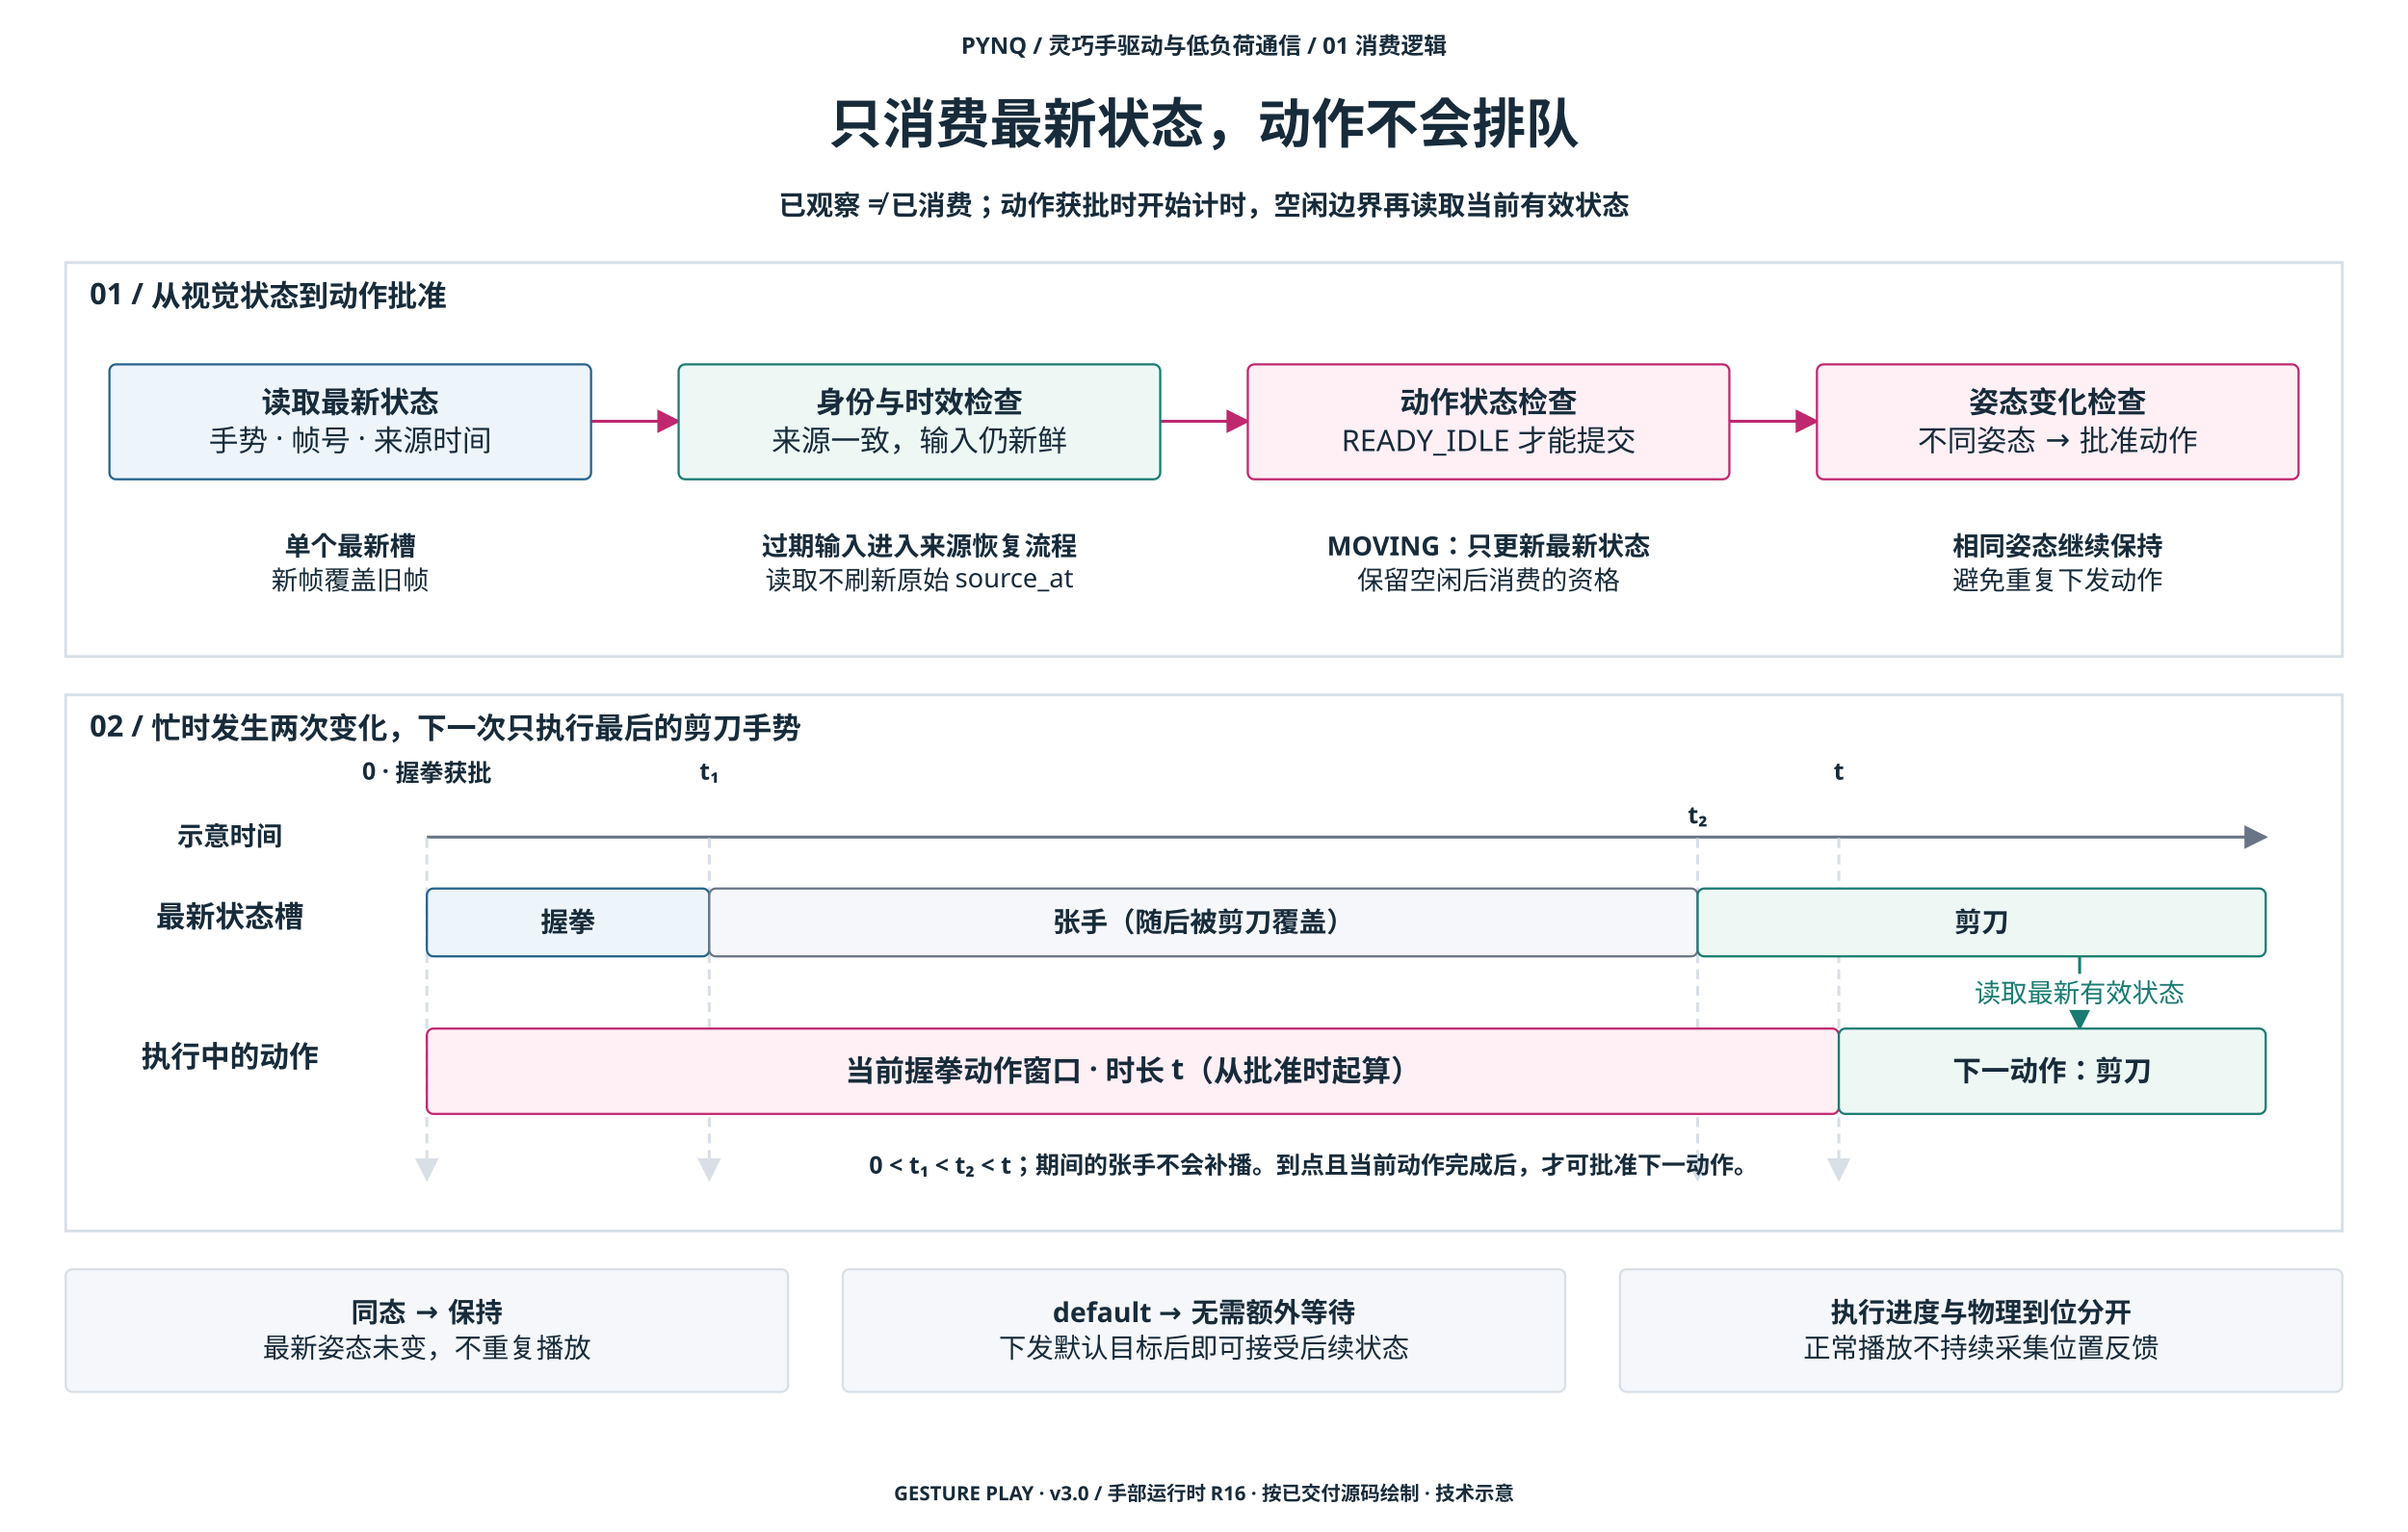
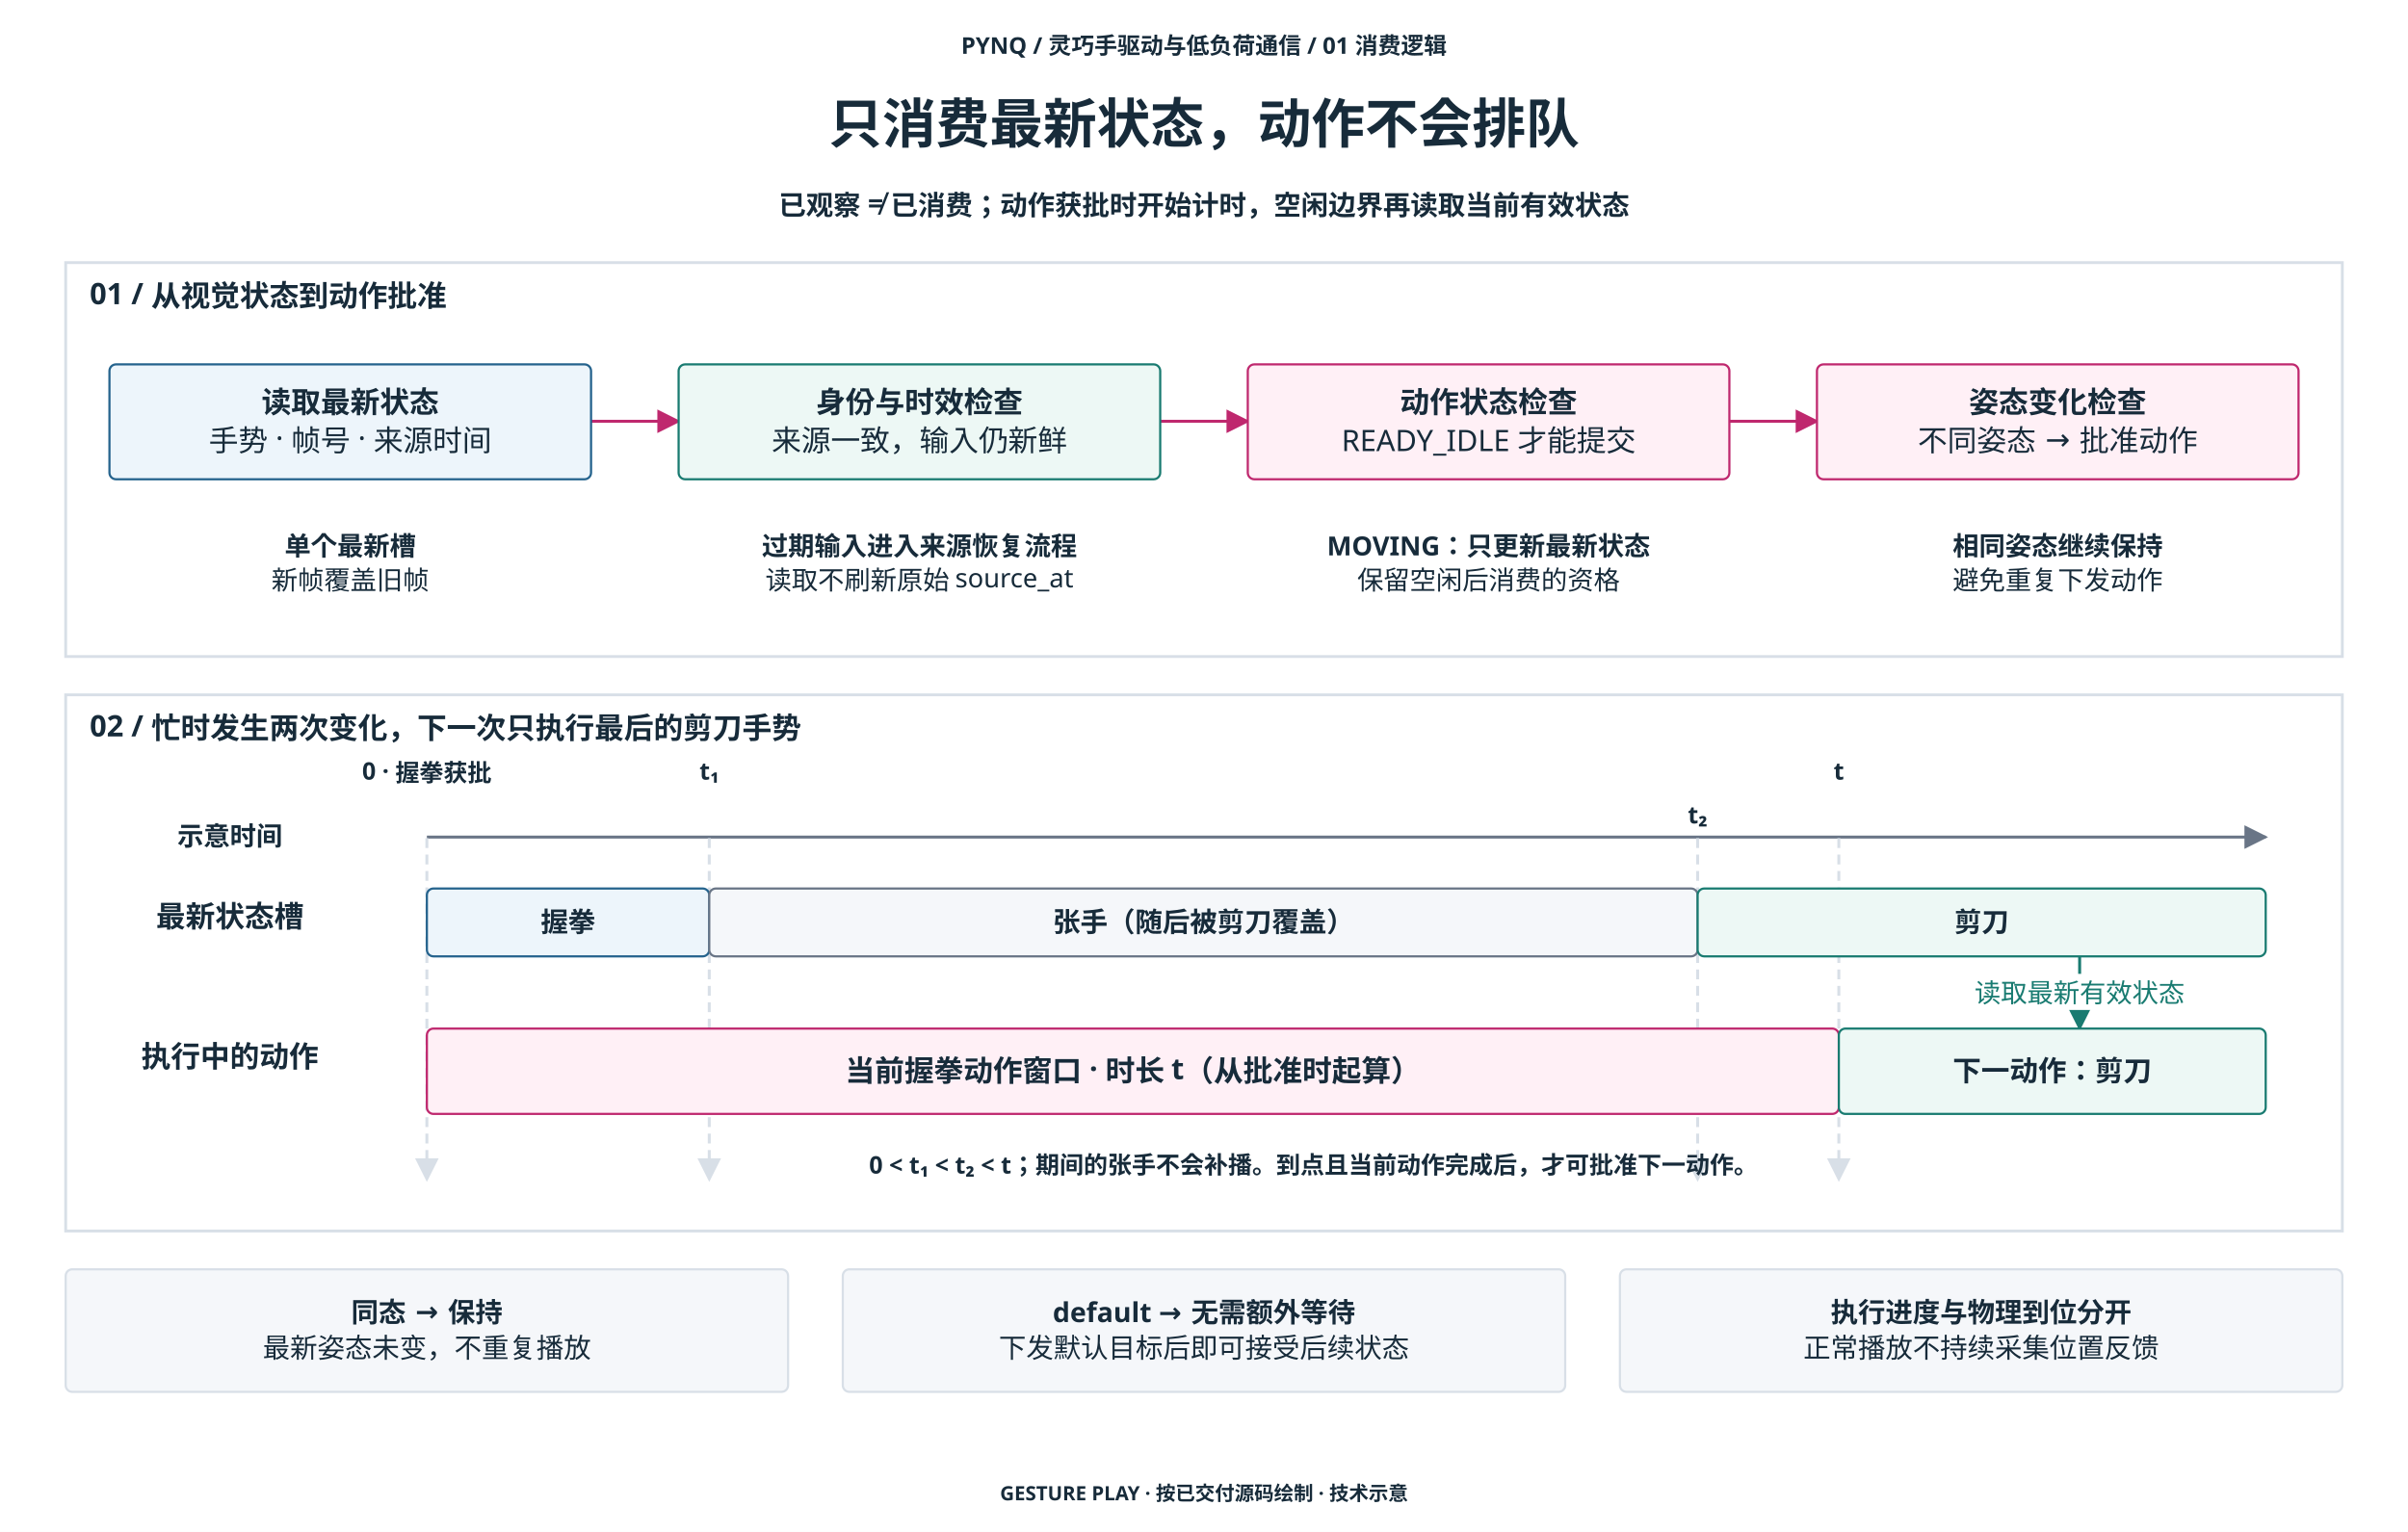
<svg xmlns="http://www.w3.org/2000/svg" width="2200" height="1400" viewBox="0 0 2200 1400">
  <rect x="0" y="0" width="2200" height="1400" fill="#ffffff" />
  <defs>
    <marker id="arrow0" viewBox="0 0 10 10" refX="9" refY="5" markerWidth="8" markerHeight="8" orient="auto-start-reverse">
      <path d="M0,0 L10,5 L0,10 z" fill="#197b71" />
    </marker>
    <marker id="arrow1" viewBox="0 0 10 10" refX="9" refY="5" markerWidth="8" markerHeight="8" orient="auto-start-reverse">
      <path d="M0,0 L10,5 L0,10 z" fill="#697586" />
    </marker>
    <marker id="arrow2" viewBox="0 0 10 10" refX="9" refY="5" markerWidth="8" markerHeight="8" orient="auto-start-reverse">
      <path d="M0,0 L10,5 L0,10 z" fill="#bf286e" />
    </marker>
    <marker id="arrow3" viewBox="0 0 10 10" refX="9" refY="5" markerWidth="8" markerHeight="8" orient="auto-start-reverse">
      <path d="M0,0 L10,5 L0,10 z" fill="#d8dfe7" />
    </marker>
  </defs>
  <g font-family="Microsoft YaHei" fill="#172b3a">
    <rect x="60" y="240" width="2080" height="360" rx="0" fill="#ffffff" stroke="#d8dfe7" stroke-width="2.6" />
    <text x="82" y="278.0" text-anchor="start" font-size="27" font-weight="600">01 / 从视觉状态到动作批准</text>
    <rect x="60" y="635" width="2080" height="490" rx="0" fill="#ffffff" stroke="#d8dfe7" stroke-width="2.6" />
    <text x="82" y="673.0" text-anchor="start" font-size="27" font-weight="600">02 / 忙时发生两次变化，下一次只执行最后的剪刀手势</text>
    <path d="M540,385 L620,385" fill="none" stroke="#bf286e" stroke-width="2.7" marker-end="url(#arrow2)" />
    <path d="M1060,385 L1140,385" fill="none" stroke="#bf286e" stroke-width="2.7" marker-end="url(#arrow2)" />
    <path d="M1580,385 L1660,385" fill="none" stroke="#bf286e" stroke-width="2.7" marker-end="url(#arrow2)" />
    <path d="M390,765 L2070,765" fill="none" stroke="#697586" stroke-width="2.7" marker-end="url(#arrow1)" />
    <path d="M390,766 L390,1078" fill="none" stroke="#d8dfe7" stroke-width="2.7" marker-end="url(#arrow3)" stroke-dasharray="9 6" />
    <path d="M648.0,766 L648.0,1078" fill="none" stroke="#d8dfe7" stroke-width="2.7" marker-end="url(#arrow3)" stroke-dasharray="9 6" />
    <path d="M1551.0,766 L1551.0,1078" fill="none" stroke="#d8dfe7" stroke-width="2.7" marker-end="url(#arrow3)" stroke-dasharray="9 6" />
    <path d="M1680,766 L1680,1078" fill="none" stroke="#d8dfe7" stroke-width="2.7" marker-end="url(#arrow3)" stroke-dasharray="9 6" />
    <path d="M1900,874 L1900,940" fill="none" stroke="#197b71" stroke-width="2.7" marker-end="url(#arrow0)" />
    <text x="1100.0" y="49.14" text-anchor="middle" font-size="21" font-weight="600">PYNQ  /  灵巧手驱动与低负荷通信  /  01  消费逻辑</text>
    <text x="1100.0" y="130.66" text-anchor="middle" font-size="49" font-weight="600">只消费最新状态，动作不会排队</text>
    <text x="1100.0" y="196.5" text-anchor="middle" font-size="25" font-weight="600">已观察 ≠ 已消费；动作获批时开始计时，空闲边界再读取当前有效状态</text>
-     <text x="1100.0" y="1371.12" text-anchor="middle" font-size="18" font-weight="600">GESTURE PLAY  ·  v3.0 / 手部运行时 R16  ·  按已交付源码绘制  ·  技术示意</text>
+     <text x="1100.0" y="1371.12" text-anchor="middle" font-size="18" font-weight="600">GESTURE PLAY  ·  按已交付源码绘制  ·  技术示意</text>
    <rect x="100" y="333" width="440" height="105" rx="6" fill="#edf5fb" stroke="#25638d" stroke-width="2" />
    <text x="320.0" y="377.13" text-anchor="middle" font-size="27" font-weight="600">读取最新状态</text>
    <text x="320.0" y="412.23" text-anchor="middle" font-size="27" font-weight="400">手势 · 帧号 · 来源时间</text>
    <rect x="620" y="333" width="440" height="105" rx="6" fill="#edf8f5" stroke="#197b71" stroke-width="2" />
    <text x="840.0" y="377.13" text-anchor="middle" font-size="27" font-weight="600">身份与时效检查</text>
    <text x="840.0" y="412.23" text-anchor="middle" font-size="27" font-weight="400">来源一致，输入仍新鲜</text>
    <rect x="1140" y="333" width="440" height="105" rx="6" fill="#fff0f6" stroke="#bf286e" stroke-width="2" />
    <text x="1360.0" y="377.13" text-anchor="middle" font-size="27" font-weight="600">动作状态检查</text>
    <text x="1360.0" y="412.23" text-anchor="middle" font-size="27" font-weight="400">READY_IDLE 才能提交</text>
    <rect x="1660" y="333" width="440" height="105" rx="6" fill="#fff0f6" stroke="#bf286e" stroke-width="2" />
    <text x="1880.0" y="377.13" text-anchor="middle" font-size="27" font-weight="600">姿态变化检查</text>
    <text x="1880.0" y="412.23" text-anchor="middle" font-size="27" font-weight="400">不同姿态 → 批准动作</text>
    <text x="320.0" y="507.56" text-anchor="middle" font-size="24" font-weight="600">单个最新槽</text>
    <text x="320.0" y="538.76" text-anchor="middle" font-size="24" font-weight="400">新帧覆盖旧帧</text>
    <text x="840.0" y="507.56" text-anchor="middle" font-size="24" font-weight="600">过期输入进入来源恢复流程</text>
    <text x="840.0" y="538.76" text-anchor="middle" font-size="24" font-weight="400">读取不刷新原始 source_at</text>
    <text x="1360.0" y="507.56" text-anchor="middle" font-size="24" font-weight="600">MOVING：只更新最新状态</text>
    <text x="1360.0" y="538.76" text-anchor="middle" font-size="24" font-weight="400">保留空闲后消费的资格</text>
    <text x="1880.0" y="507.56" text-anchor="middle" font-size="24" font-weight="600">相同姿态继续保持</text>
    <text x="1880.0" y="538.76" text-anchor="middle" font-size="24" font-weight="400">避免重复下发动作</text>
    <text x="210.0" y="772.66" text-anchor="middle" font-size="24" font-weight="600">示意时间</text>
    <text x="390.5" y="765.84" text-anchor="middle" font-size="1" font-weight="600" />
    <text x="2070.5" y="765.84" text-anchor="middle" font-size="1" font-weight="600" />
    <text x="390.0" y="712.48" text-anchor="middle" font-size="22" font-weight="600">0 · 握拳获批</text>
    <text x="390.5" y="766.84" text-anchor="middle" font-size="1" font-weight="600" />
    <text x="390.5" y="1078.84" text-anchor="middle" font-size="1" font-weight="600" />
    <text x="648.0" y="712.48" text-anchor="middle" font-size="22" font-weight="600">t₁</text>
    <text x="648.5" y="766.84" text-anchor="middle" font-size="1" font-weight="600" />
    <text x="648.5" y="1078.84" text-anchor="middle" font-size="1" font-weight="600" />
    <text x="1551.0" y="752.48" text-anchor="middle" font-size="22" font-weight="600">t₂</text>
    <text x="1551.5" y="766.84" text-anchor="middle" font-size="1" font-weight="600" />
    <text x="1551.5" y="1078.84" text-anchor="middle" font-size="1" font-weight="600" />
    <text x="1680.0" y="712.48" text-anchor="middle" font-size="22" font-weight="600">t</text>
    <text x="1680.5" y="766.84" text-anchor="middle" font-size="1" font-weight="600" />
    <text x="1680.5" y="1078.84" text-anchor="middle" font-size="1" font-weight="600" />
    <text x="210.0" y="847.18" text-anchor="middle" font-size="27" font-weight="600">最新状态槽</text>
    <rect x="390" y="812" width="258.0" height="62" rx="6" fill="#edf5fb" stroke="#25638d" stroke-width="2" />
    <text x="519.0" y="851.5" text-anchor="middle" font-size="25" font-weight="600">握拳</text>
    <rect x="648.0" y="812" width="903" height="62" rx="6" fill="#f5f7fa" stroke="#697586" stroke-width="2" />
    <text x="1099.5" y="851.5" text-anchor="middle" font-size="25" font-weight="600">张手（随后被剪刀覆盖）</text>
    <rect x="1551.0" y="812" width="519.0" height="62" rx="6" fill="#edf8f5" stroke="#197b71" stroke-width="2" />
    <text x="1810.5" y="851.5" text-anchor="middle" font-size="25" font-weight="600">剪刀</text>
    <text x="210.0" y="975.18" text-anchor="middle" font-size="27" font-weight="600">执行中的动作</text>
    <rect x="390" y="940" width="1290" height="78" rx="6" fill="#fff0f6" stroke="#bf286e" stroke-width="2" />
    <text x="1035.0" y="988.18" text-anchor="middle" font-size="27" font-weight="600">当前握拳动作窗口 · 时长 t（从批准时起算）</text>
    <rect x="1680" y="940" width="390" height="78" rx="6" fill="#edf8f5" stroke="#197b71" stroke-width="2" />
    <text x="1875.0" y="987.84" text-anchor="middle" font-size="26" font-weight="600">下一动作：剪刀</text>
    <text x="1200.0" y="1072.48" text-anchor="middle" font-size="22" font-weight="600">0 &lt; t₁ &lt; t₂ &lt; t；期间的张手不会补播。到点且当前动作完成后，才可批准下一动作。</text>
    <rect x="60" y="1160" width="660" height="112" rx="6" fill="#f5f7fa" stroke="#d8dfe7" stroke-width="2" />
    <text x="390.0" y="1208.25" text-anchor="middle" font-size="25" font-weight="600">同态 → 保持</text>
    <text x="390.0" y="1240.75" text-anchor="middle" font-size="25" font-weight="400">最新姿态未变，不重复播放</text>
    <rect x="770" y="1160" width="660" height="112" rx="6" fill="#f5f7fa" stroke="#d8dfe7" stroke-width="2" />
    <text x="1100.0" y="1208.25" text-anchor="middle" font-size="25" font-weight="600">default → 无需额外等待</text>
    <text x="1100.0" y="1240.75" text-anchor="middle" font-size="25" font-weight="400">下发默认目标后即可接受后续状态</text>
    <rect x="1480" y="1160" width="660" height="112" rx="6" fill="#f5f7fa" stroke="#d8dfe7" stroke-width="2" />
    <text x="1810.0" y="1208.25" text-anchor="middle" font-size="25" font-weight="600">执行进度与物理到位分开</text>
    <text x="1810.0" y="1240.75" text-anchor="middle" font-size="25" font-weight="400">正常播放不持续采集位置反馈</text>
    <rect x="1795.0" y="890" width="210.0" height="33" fill="#ffffff" />
    <text x="1900" y="916" font-size="24" text-anchor="middle" fill="#197b71">读取最新有效状态</text>
  </g>
</svg>
